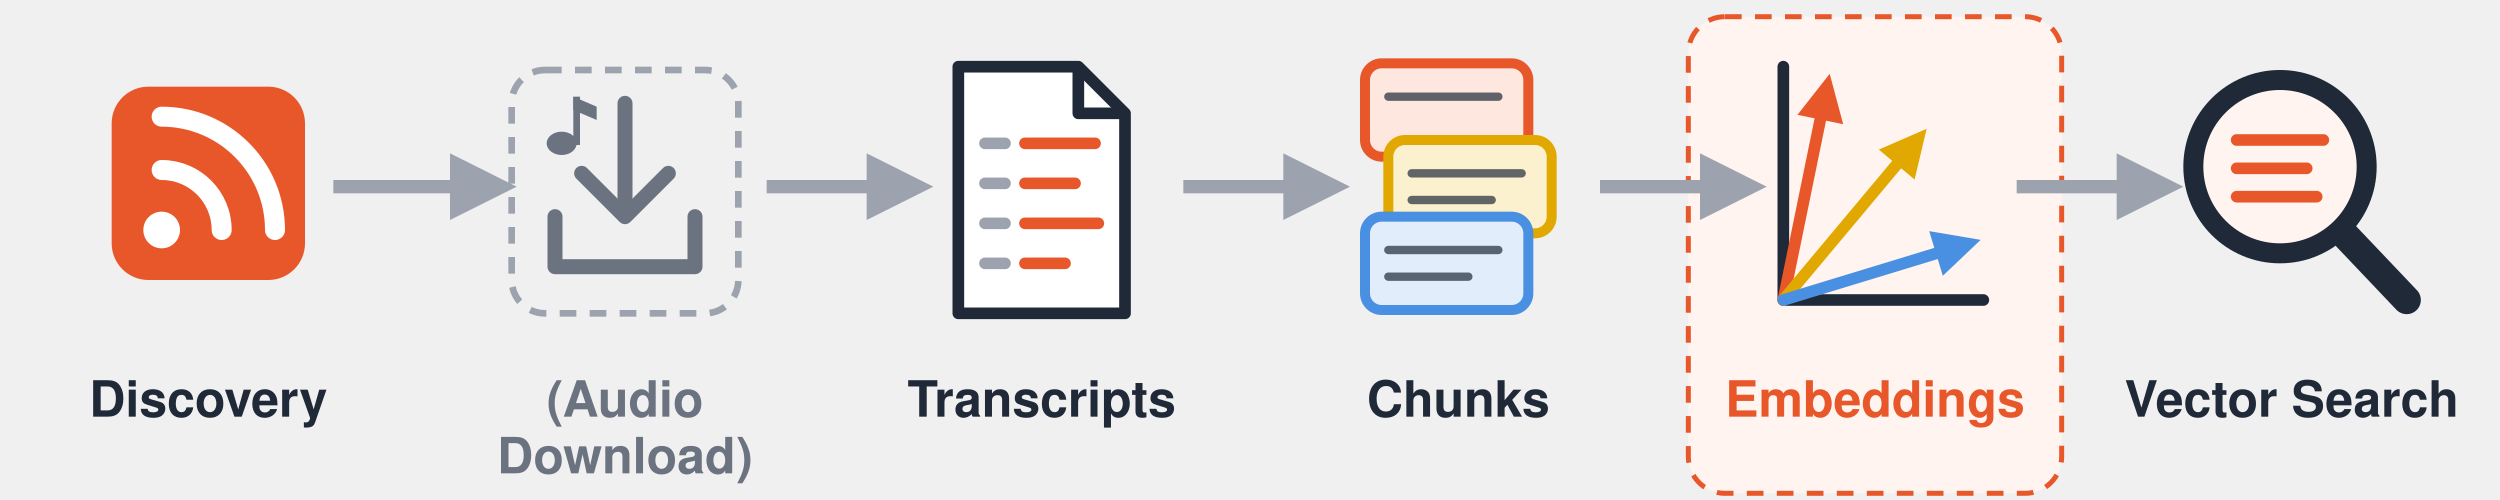
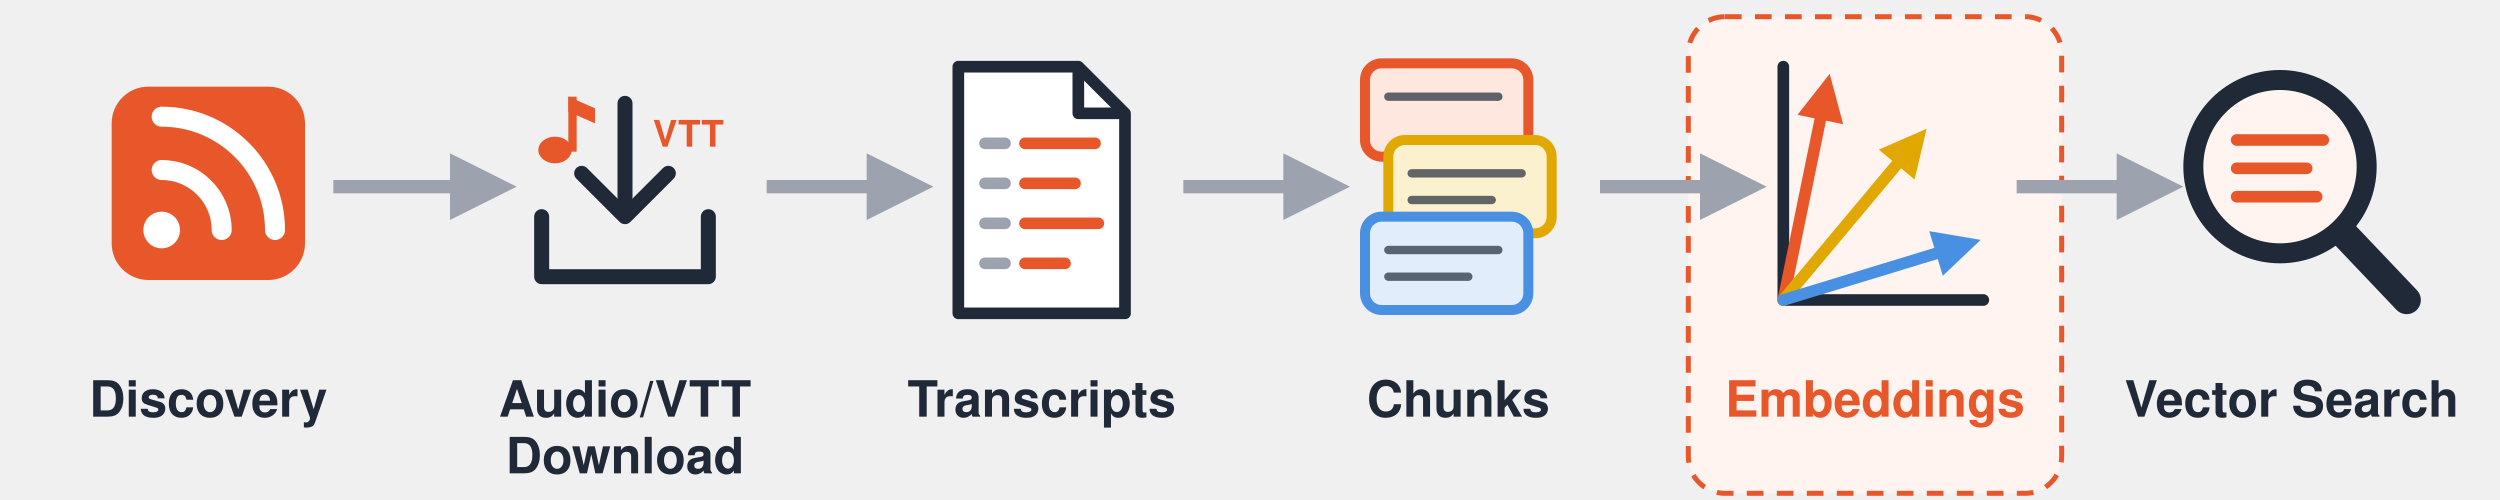
<svg xmlns="http://www.w3.org/2000/svg" viewBox="0 0 1500 300" width="1500" height="300" font-family="Helvetica, Arial, sans-serif">
  <defs>
    <marker id="head" viewBox="0 0 10 10" refX="5" refY="5" markerWidth="5" markerHeight="5" orient="auto">
      <path d="M0,0 L10,5 L0,10 z" fill="#9CA3AF" />
    </marker>
    <marker id="vecO" viewBox="0 0 10 10" refX="5" refY="5" markerWidth="4" markerHeight="4" orient="auto">
      <path d="M0,0 L10,5 L0,10 z" fill="#E8572A" />
    </marker>
    <marker id="vecG" viewBox="0 0 10 10" refX="5" refY="5" markerWidth="4" markerHeight="4" orient="auto">
      <path d="M0,0 L10,5 L0,10 z" fill="#E0A800" />
    </marker>
    <marker id="vecB" viewBox="0 0 10 10" refX="5" refY="5" markerWidth="4" markerHeight="4" orient="auto">
      <path d="M0,0 L10,5 L0,10 z" fill="#4A90E2" />
    </marker>
  </defs>
  <rect x="1013" y="10" width="224" height="286" rx="22" fill="#FFF4EF" stroke="#E8572A" stroke-width="3" stroke-dasharray="10 8" />
  <g transform="translate(125,0)">
    <rect x="-58" y="52" width="116" height="116" rx="22" fill="#E8572A" />
    <circle cx="-28" cy="138" r="11" fill="#FFFFFF" />
    <g fill="none" stroke="#FFFFFF" stroke-width="12" stroke-linecap="round">
      <path d="M-28,102 A36,36 0 0 1 8,138" />
      <path d="M-28,70 A68,68 0 0 1 40,138" />
    </g>
  </g>
  <line x1="200" y1="112" x2="290" y2="112" stroke="#9CA3AF" stroke-width="8" marker-end="url(#head)" />
  <g transform="translate(375,0)">
-     <rect x="-68" y="42" width="136" height="146" rx="20" fill="none" stroke="#9CA3AF" stroke-width="4" stroke-dasharray="10 8" />
-     <g stroke="#6B7280" stroke-width="9" fill="none" stroke-linecap="round" stroke-linejoin="round">
+     <g stroke="#1F2937" stroke-width="9" fill="none" stroke-linecap="round" stroke-linejoin="round">
      <line x1="0" y1="62" x2="0" y2="128" />
      <path d="M-26,104 L0,130 L26,104" />
-       <path d="M-42,130 V160 H42 V130" />
+       <path d="M-50,130 V166 H50 V130" />
    </g>
-     <g fill="#6B7280">
-       <ellipse cx="-38" cy="86" rx="9" ry="7" />
-       <rect x="-31" y="58" width="4" height="29" />
-       <path d="M-31,58 L-17,64 L-17,72 L-31,66 Z" />
+     <g fill="#E8572A">
+       <ellipse cx="-42" cy="90" rx="10" ry="8" />
+       <rect x="-34" y="58" width="5" height="33" />
+       <path d="M-34,58 L-18,65 L-18,74 L-34,67 Z" />
    </g>
+     <text x="38" y="88" font-size="22" font-weight="700" fill="#E8572A" text-anchor="middle">VTT</text>
  </g>
  <line x1="460" y1="112" x2="540" y2="112" stroke="#9CA3AF" stroke-width="8" marker-end="url(#head)" />
  <g transform="translate(625,0)">
    <path d="M-50,40 H22 L50,68 V188 H-50 Z" fill="#FFFFFF" stroke="#1F2937" stroke-width="7" stroke-linejoin="round" />
    <path d="M22,40 V68 H50" fill="none" stroke="#1F2937" stroke-width="7" stroke-linejoin="round" />
    <g stroke-width="7" stroke-linecap="round">
      <line x1="-34" y1="86" x2="-22" y2="86" stroke="#9CA3AF" />
      <line x1="-10" y1="86" x2="32" y2="86" stroke="#E8572A" />
      <line x1="-34" y1="110" x2="-22" y2="110" stroke="#9CA3AF" />
      <line x1="-10" y1="110" x2="20" y2="110" stroke="#E8572A" />
      <line x1="-34" y1="134" x2="-22" y2="134" stroke="#9CA3AF" />
      <line x1="-10" y1="134" x2="34" y2="134" stroke="#E8572A" />
      <line x1="-34" y1="158" x2="-22" y2="158" stroke="#9CA3AF" />
      <line x1="-10" y1="158" x2="14" y2="158" stroke="#E8572A" />
    </g>
  </g>
  <line x1="710" y1="112" x2="790" y2="112" stroke="#9CA3AF" stroke-width="8" marker-end="url(#head)" />
  <g transform="translate(875,0)">
    <rect x="-56" y="38" width="98" height="56" rx="10" fill="#FDE7DF" stroke="#E8572A" stroke-width="6" />
    <rect x="-42" y="84" width="98" height="56" rx="10" fill="#FCF1CF" stroke="#E0A800" stroke-width="6" />
    <rect x="-56" y="130" width="98" height="56" rx="10" fill="#E1EDFB" stroke="#4A90E2" stroke-width="6" />
    <g stroke="#1F2937" stroke-width="5" stroke-linecap="round" opacity="0.7">
      <line x1="-42" y1="58" x2="24" y2="58" />
      <line x1="-28" y1="104" x2="38" y2="104" />
      <line x1="-28" y1="120" x2="20" y2="120" />
      <line x1="-42" y1="150" x2="24" y2="150" />
      <line x1="-42" y1="166" x2="6" y2="166" />
    </g>
  </g>
  <line x1="960" y1="112" x2="1040" y2="112" stroke="#9CA3AF" stroke-width="8" marker-end="url(#head)" />
  <g transform="translate(1125,0)">
    <path d="M-55,40 V180 H65" fill="none" stroke="#1F2937" stroke-width="7" stroke-linecap="round" stroke-linejoin="round" />
    <g stroke-width="7" stroke-linecap="round">
      <line x1="-55" y1="180" x2="-30" y2="58" stroke="#E8572A" marker-end="url(#vecO)" />
      <line x1="-55" y1="180" x2="22" y2="88" stroke="#E0A800" marker-end="url(#vecG)" />
      <line x1="-55" y1="180" x2="50" y2="148" stroke="#4A90E2" marker-end="url(#vecB)" />
    </g>
  </g>
  <line x1="1210" y1="112" x2="1290" y2="112" stroke="#9CA3AF" stroke-width="8" marker-end="url(#head)" />
  <g transform="translate(1380,0)">
    <circle cx="-12" cy="100" r="52" fill="#FFF4EF" stroke="#1F2937" stroke-width="12" />
    <g stroke="#E8572A" stroke-width="7" stroke-linecap="round">
      <line x1="-38" y1="84" x2="14" y2="84" />
      <line x1="-38" y1="101" x2="4" y2="101" />
      <line x1="-38" y1="118" x2="10" y2="118" />
    </g>
    <line x1="26" y1="140" x2="64" y2="180" stroke="#1F2937" stroke-width="17" stroke-linecap="round" />
  </g>
  <g font-size="30" font-weight="700" fill="#1F2937" text-anchor="middle">
    <text x="125" y="250">Discovery</text>
-     <text x="375" y="250" fill="#6B7280">(Audio</text>
-     <text x="375" y="284" fill="#6B7280">Download)</text>
+     <text x="375" y="250">Audio/VTT</text>
+     <text x="375" y="284">Download</text>
    <text x="625" y="250">Transcripts</text>
    <text x="875" y="250">Chunks</text>
    <text x="1125" y="250" fill="#E8572A">Embeddings</text>
    <text x="1375" y="250">Vector Search</text>
  </g>
</svg>
